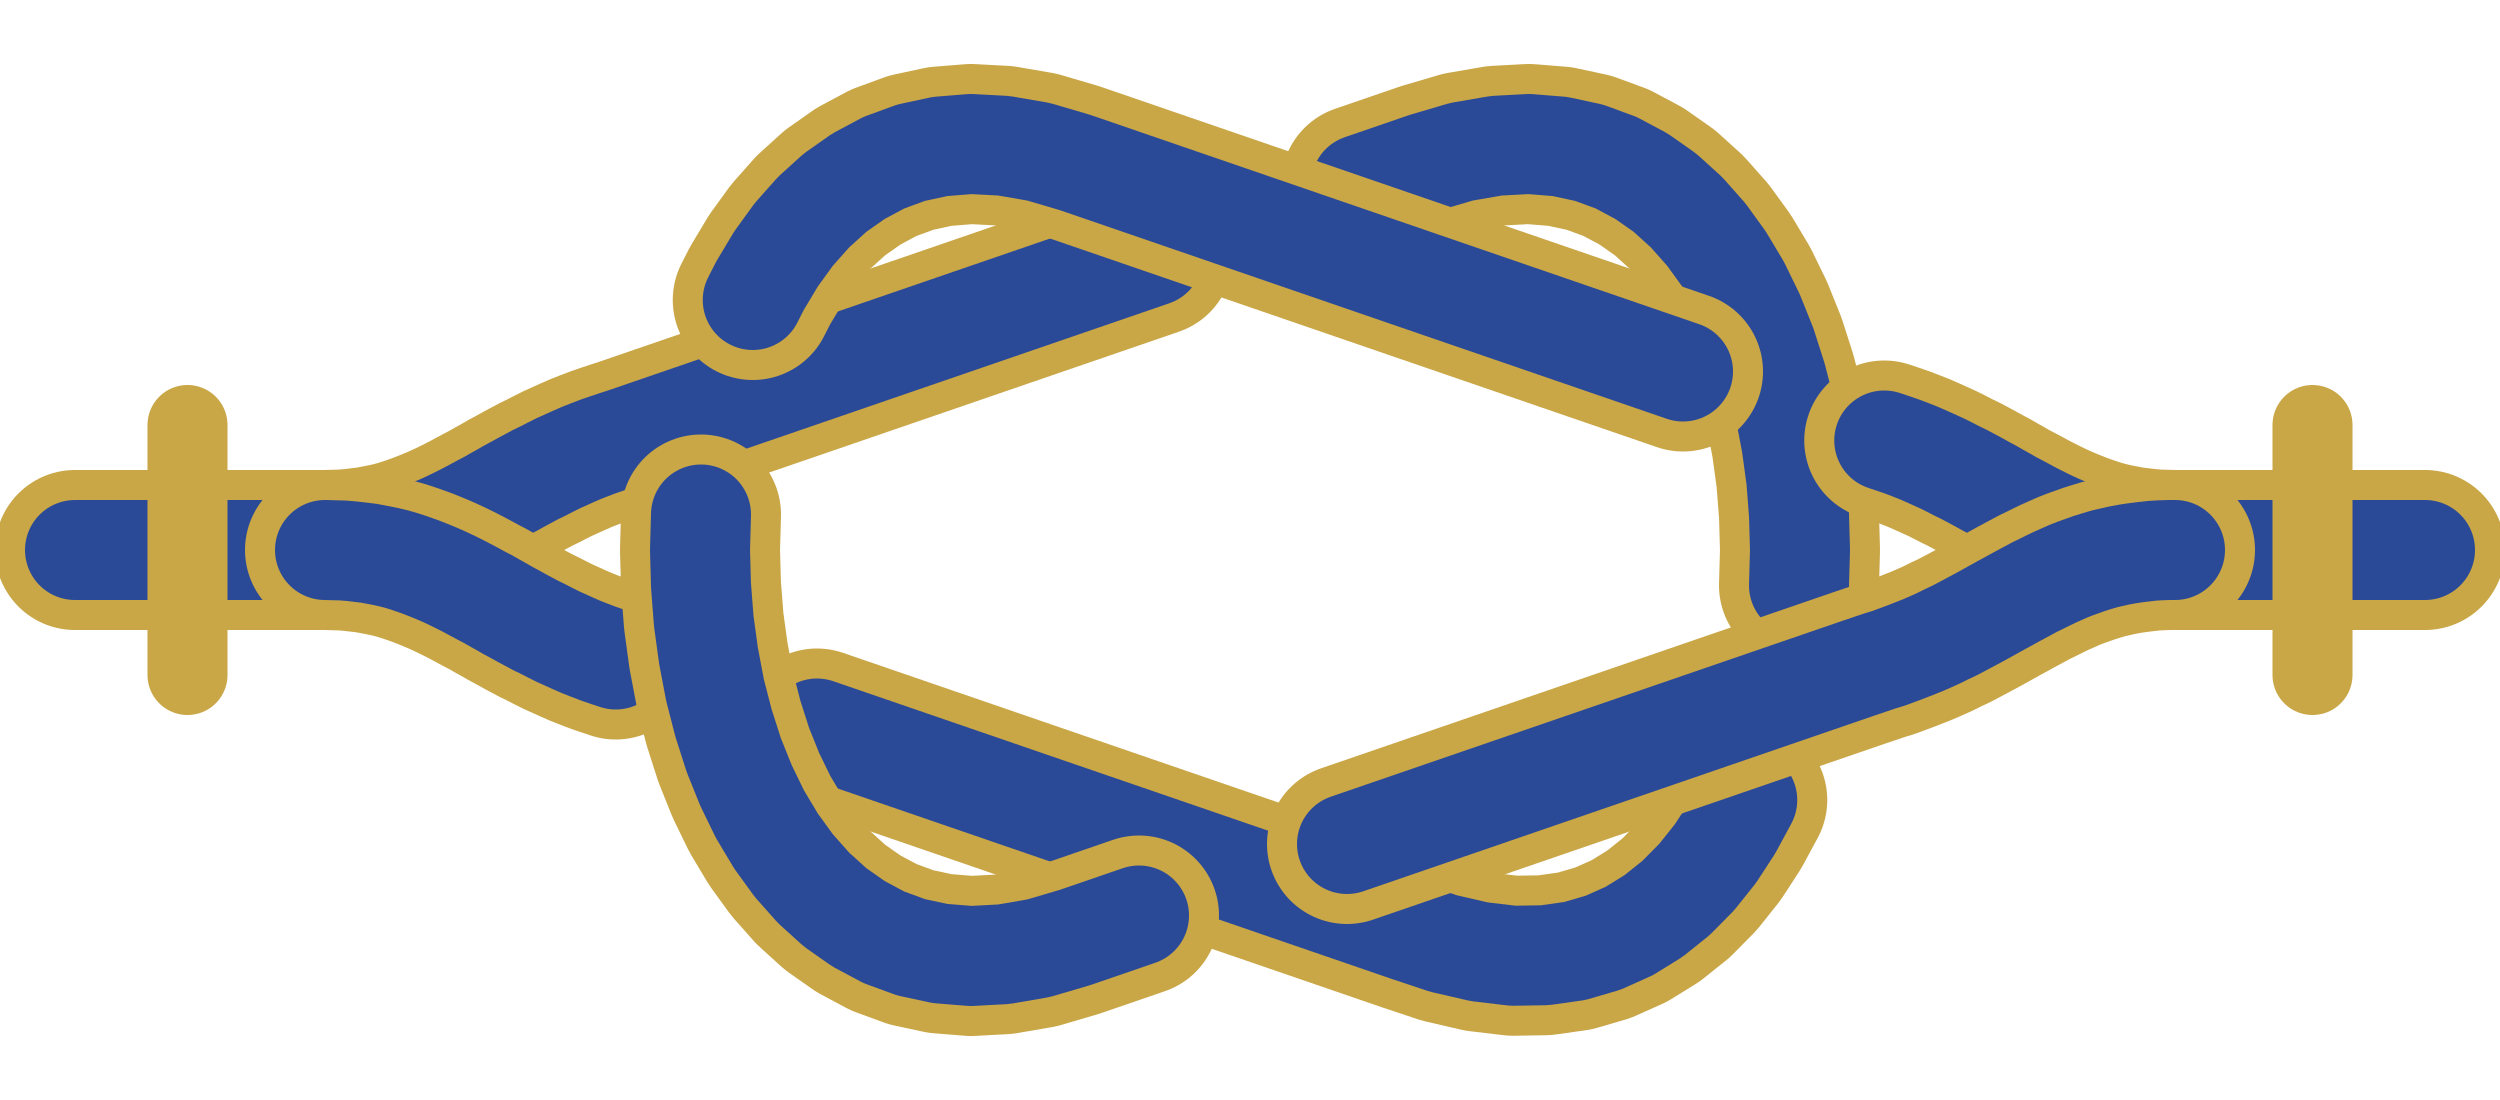
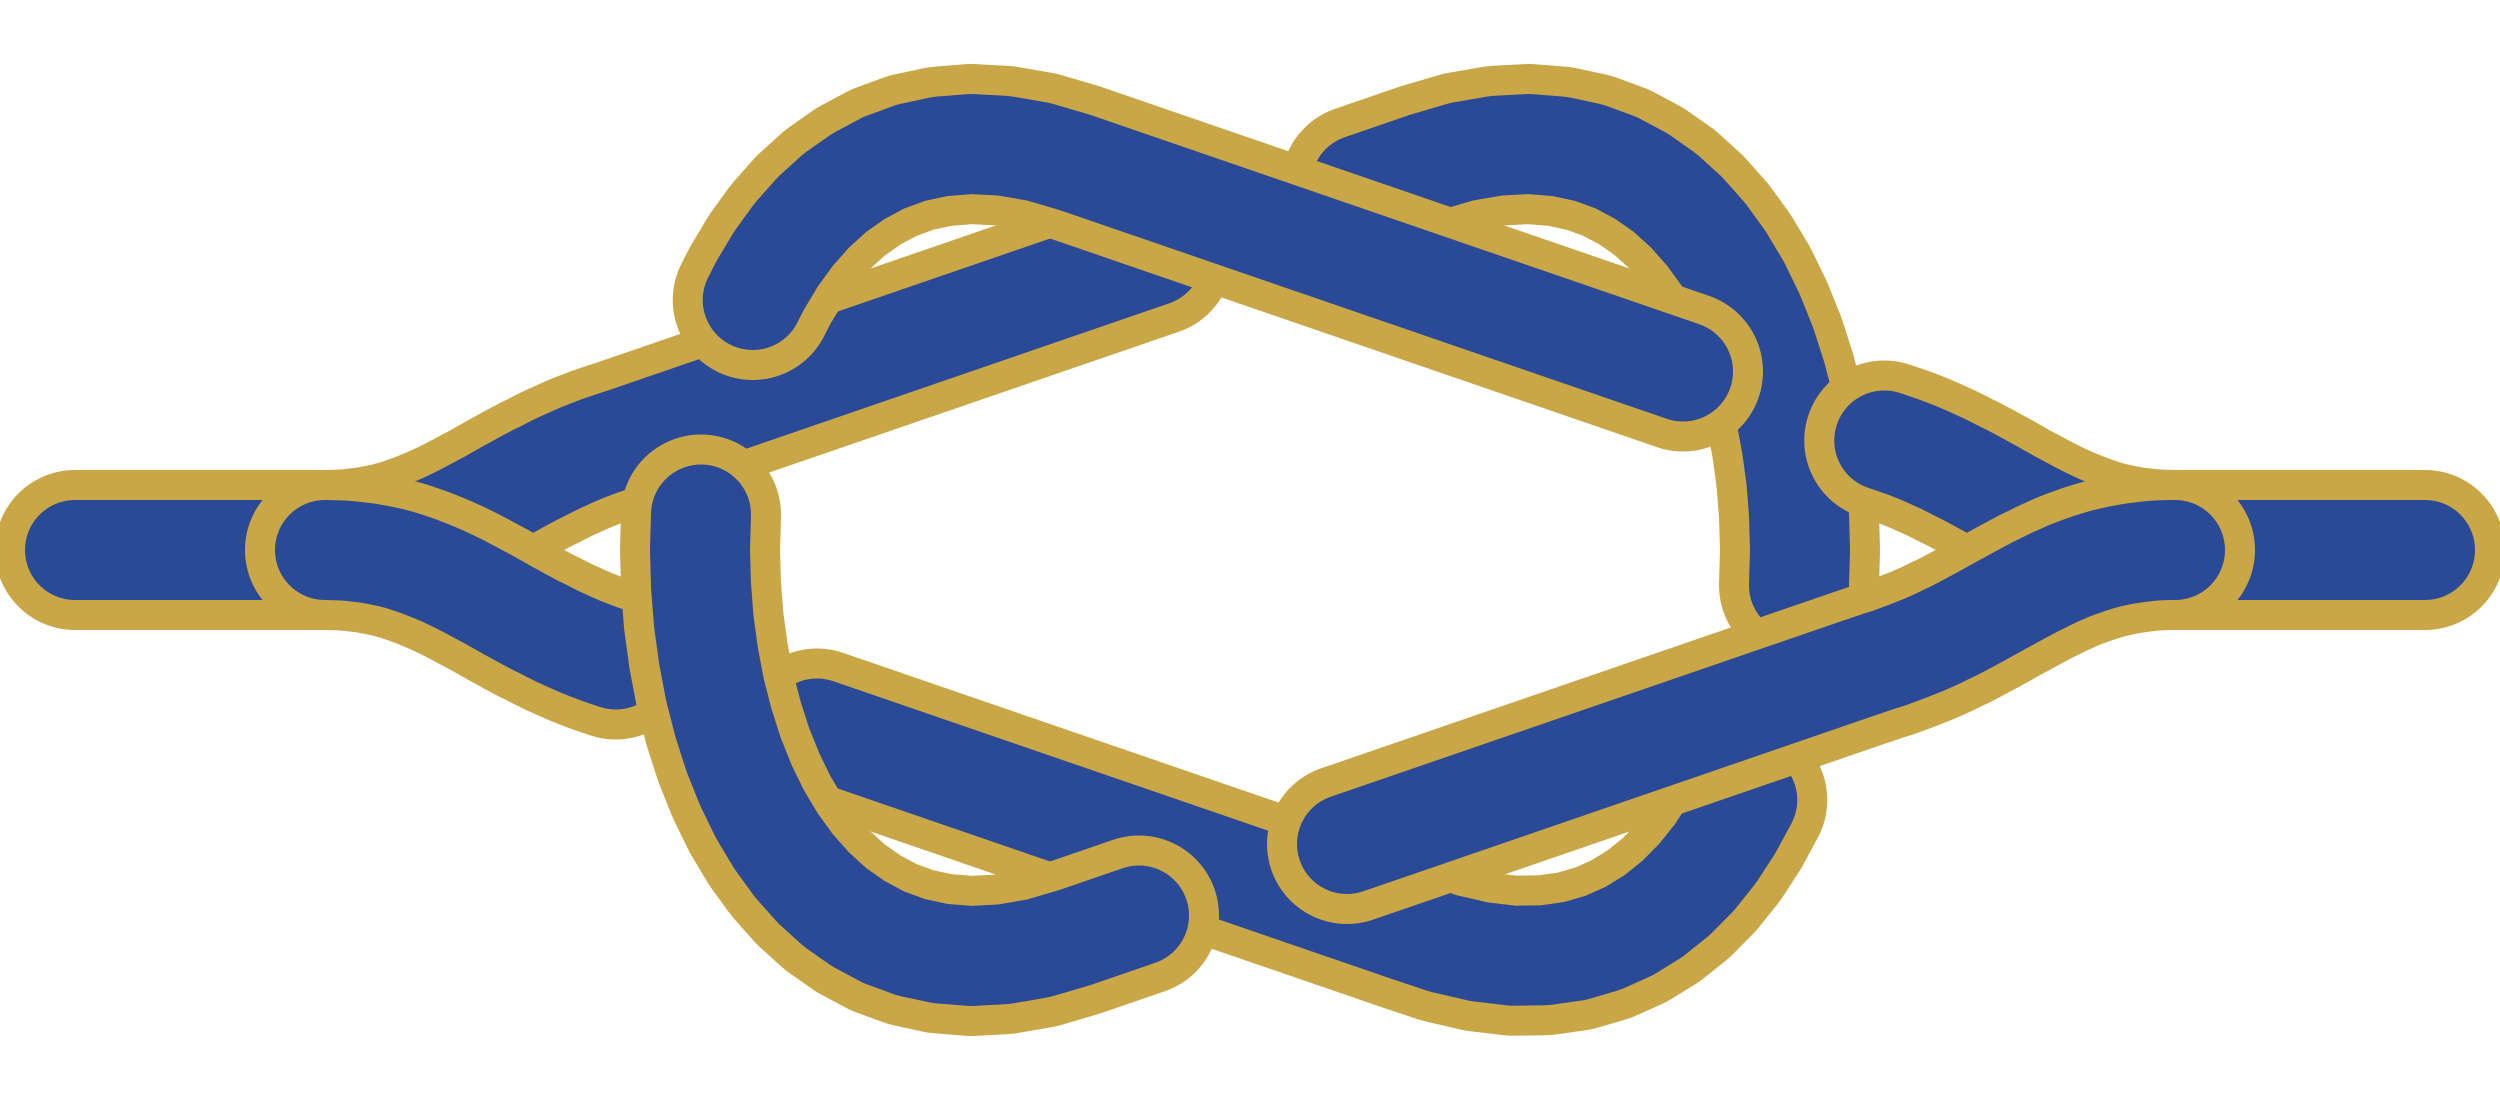
- <svg xmlns="http://www.w3.org/2000/svg" class="knot" viewBox="0 0 100 44" aria-hidden="true">
+ <svg xmlns="http://www.w3.org/2000/svg" viewBox="0 0 100 44">
  <g fill="none" stroke-linecap="round" stroke-linejoin="round">
    <path d="M3.00 22.00 L5.50 22.00 L8.00 22.00 L10.50 22.00 L13.00 22.00 L13.37 21.99 L13.73 21.98 L14.08 21.95 L14.42 21.91 L14.75 21.87 L15.07 21.81 L15.38 21.75 L15.69 21.68 L15.99 21.60 L16.28 21.51 L16.57 21.41 L16.85 21.31 L17.13 21.20 L17.40 21.09 L17.68 20.97 L17.94 20.85 L18.21 20.72 L18.47 20.59 L18.74 20.45 L19.00 20.31 L19.26 20.17 L19.53 20.03 L19.79 19.88 L20.06 19.73 L20.32 19.58 L20.60 19.43 L20.87 19.28 L21.15 19.13 L21.43 18.98 L21.72 18.84 L22.01 18.69 L22.31 18.54 L22.62 18.40 L22.93 18.26 L23.25 18.12 L23.58 17.99 L23.92 17.86 L24.27 17.74 L24.63 17.62 L25.00 17.50 L26.28 17.06 L27.56 16.62 L28.84 16.18 L30.12 15.74 L31.40 15.30 L32.68 14.86 L33.96 14.42 L35.24 13.98 L36.52 13.54 L37.80 13.10 L39.08 12.66 L40.36 12.22 L41.64 11.78 L42.92 11.34 L44.20 10.90 L45.48 10.46 L46.12 10.24" stroke="#C9A646" stroke-width="6.4" />
    <path d="M3.00 22.00 L5.50 22.00 L8.00 22.00 L10.50 22.00 L13.00 22.00 L13.37 21.99 L13.73 21.98 L14.08 21.95 L14.42 21.91 L14.75 21.87 L15.07 21.81 L15.38 21.75 L15.69 21.68 L15.99 21.60 L16.28 21.51 L16.57 21.41 L16.85 21.31 L17.13 21.20 L17.40 21.09 L17.68 20.97 L17.94 20.85 L18.21 20.72 L18.47 20.59 L18.74 20.45 L19.00 20.31 L19.26 20.17 L19.53 20.03 L19.79 19.88 L20.06 19.73 L20.32 19.58 L20.60 19.43 L20.87 19.28 L21.15 19.13 L21.43 18.98 L21.72 18.84 L22.01 18.69 L22.31 18.54 L22.62 18.40 L22.93 18.26 L23.25 18.12 L23.58 17.99 L23.92 17.86 L24.27 17.74 L24.63 17.62 L25.00 17.50 L26.28 17.06 L27.56 16.62 L28.84 16.18 L30.12 15.74 L31.40 15.30 L32.68 14.86 L33.96 14.42 L35.24 13.98 L36.52 13.54 L37.80 13.10 L39.08 12.66 L40.36 12.22 L41.64 11.78 L42.92 11.34 L44.20 10.90 L45.48 10.46 L46.12 10.24" stroke="#2A4A98" stroke-width="4" />
    <path d="M54.44 7.38 L55.72 6.94 L57.00 6.50 L58.46 6.07 L59.85 5.83 L61.16 5.76 L62.40 5.86 L63.56 6.11 L64.65 6.51 L65.66 7.05 L66.60 7.71 L67.46 8.49 L68.25 9.38 L68.96 10.36 L69.60 11.43 L70.16 12.58 L70.65 13.80 L71.06 15.08 L71.40 16.40 L71.66 17.77 L71.85 19.16 L71.96 20.58 L72.00 22.00 L71.96 23.42" stroke="#C9A646" stroke-width="6.4" />
    <path d="M54.44 7.38 L55.72 6.94 L57.00 6.50 L58.46 6.07 L59.85 5.83 L61.16 5.76 L62.40 5.86 L63.56 6.11 L64.65 6.51 L65.66 7.05 L66.60 7.71 L67.46 8.49 L68.25 9.38 L68.96 10.36 L69.60 11.43 L70.16 12.58 L70.65 13.80 L71.06 15.08 L71.40 16.40 L71.66 17.77 L71.85 19.16 L71.96 20.58 L72.00 22.00 L71.96 23.42" stroke="#2A4A98" stroke-width="4" />
    <path d="M69.89 32.00 L69.29 33.11 L68.62 34.14 L67.87 35.08 L67.04 35.92 L66.14 36.64 L65.17 37.24 L64.12 37.71 L62.99 38.04 L61.79 38.21 L60.52 38.23 L59.17 38.07 L57.74 37.74 L56.36 37.28 L55.08 36.84 L53.80 36.40 L52.52 35.96 L51.24 35.52 L49.96 35.08 L48.68 34.64 L47.40 34.20 L46.12 33.76 L44.84 33.32 L43.56 32.88 L42.28 32.44 L41.00 32.00 L39.72 31.56 L38.44 31.12 L37.16 30.68 L35.88 30.24 L34.60 29.80 L33.32 29.36 L32.68 29.14" stroke="#C9A646" stroke-width="6.4" />
    <path d="M69.89 32.00 L69.29 33.11 L68.62 34.14 L67.87 35.08 L67.04 35.92 L66.14 36.64 L65.17 37.24 L64.12 37.71 L62.99 38.04 L61.79 38.21 L60.52 38.23 L59.17 38.07 L57.74 37.74 L56.36 37.28 L55.08 36.84 L53.80 36.40 L52.52 35.96 L51.24 35.52 L49.96 35.08 L48.68 34.64 L47.40 34.20 L46.12 33.76 L44.84 33.32 L43.56 32.88 L42.28 32.44 L41.00 32.00 L39.72 31.56 L38.44 31.12 L37.16 30.68 L35.88 30.24 L34.60 29.80 L33.32 29.36 L32.68 29.14" stroke="#2A4A98" stroke-width="4" />
    <path d="M24.63 26.38 L24.27 26.26 L23.92 26.14 L23.58 26.01 L23.25 25.88 L22.93 25.74 L22.62 25.60 L22.31 25.46 L22.01 25.31 L21.72 25.16 L21.43 25.02 L21.15 24.87 L20.87 24.72 L20.60 24.57 L20.32 24.42 L20.06 24.27 L19.79 24.12 L19.53 23.97 L19.26 23.83 L19.00 23.69 L18.74 23.55 L18.47 23.41 L18.21 23.28 L17.94 23.15 L17.68 23.03 L17.40 22.91 L17.13 22.80 L16.85 22.69 L16.57 22.59 L16.28 22.49 L15.99 22.40 L15.69 22.32 L15.38 22.25 L15.07 22.19 L14.75 22.13 L14.42 22.09 L14.08 22.05 L13.73 22.02 L13.37 22.01 L13.00 22.00" stroke="#C9A646" stroke-width="6.4" />
    <path d="M24.63 26.38 L24.27 26.26 L23.92 26.14 L23.58 26.01 L23.25 25.88 L22.93 25.74 L22.62 25.60 L22.31 25.46 L22.01 25.31 L21.72 25.16 L21.43 25.02 L21.15 24.87 L20.87 24.72 L20.60 24.57 L20.32 24.42 L20.06 24.27 L19.79 24.12 L19.53 23.97 L19.26 23.83 L19.00 23.69 L18.74 23.55 L18.47 23.41 L18.21 23.28 L17.94 23.15 L17.68 23.03 L17.40 22.91 L17.13 22.80 L16.85 22.69 L16.57 22.59 L16.28 22.49 L15.99 22.40 L15.69 22.32 L15.38 22.25 L15.07 22.19 L14.75 22.13 L14.42 22.09 L14.08 22.05 L13.73 22.02 L13.37 22.01 L13.00 22.00" stroke="#2A4A98" stroke-width="4" />
    <path d="M97.00 22.00 L94.50 22.00 L92.00 22.00 L89.50 22.00 L87.00 22.00 L86.63 21.99 L86.27 21.98 L85.92 21.95 L85.58 21.91 L85.25 21.87 L84.93 21.81 L84.62 21.75 L84.31 21.68 L84.01 21.60 L83.72 21.51 L83.43 21.41 L83.15 21.31 L82.87 21.20 L82.60 21.09 L82.32 20.97 L82.06 20.85 L81.79 20.72 L81.53 20.59 L81.26 20.45 L81.00 20.31 L80.74 20.17 L80.47 20.03 L80.21 19.88 L79.94 19.73 L79.68 19.58 L79.40 19.43 L79.13 19.28 L78.85 19.13 L78.57 18.98 L78.28 18.84 L77.99 18.69 L77.69 18.54 L77.38 18.40 L77.07 18.26 L76.75 18.12 L76.42 17.99 L76.08 17.86 L75.73 17.74 L75.37 17.62" stroke="#C9A646" stroke-width="6.4" />
    <path d="M97.00 22.00 L94.50 22.00 L92.00 22.00 L89.50 22.00 L87.00 22.00 L86.63 21.99 L86.27 21.98 L85.92 21.95 L85.58 21.91 L85.25 21.87 L84.93 21.81 L84.62 21.75 L84.31 21.68 L84.01 21.60 L83.72 21.51 L83.43 21.41 L83.15 21.31 L82.87 21.20 L82.60 21.09 L82.32 20.97 L82.06 20.85 L81.79 20.72 L81.53 20.59 L81.26 20.45 L81.00 20.31 L80.74 20.17 L80.47 20.03 L80.21 19.88 L79.94 19.73 L79.68 19.58 L79.40 19.43 L79.13 19.28 L78.85 19.13 L78.57 18.98 L78.28 18.84 L77.99 18.69 L77.69 18.54 L77.38 18.40 L77.07 18.26 L76.75 18.12 L76.42 17.99 L76.08 17.86 L75.73 17.74 L75.37 17.62" stroke="#2A4A98" stroke-width="4" />
    <path d="M67.32 14.86 L66.04 14.42 L64.76 13.98 L63.48 13.54 L62.20 13.10 L60.92 12.66 L59.64 12.22 L58.36 11.78 L57.08 11.34 L55.80 10.90 L54.52 10.46 L53.24 10.02 L51.96 9.58 L50.68 9.14 L49.40 8.70 L48.12 8.26 L46.84 7.82 L45.56 7.38 L44.28 6.94 L43.00 6.50 L41.54 6.07 L40.15 5.83 L38.84 5.76 L37.60 5.86 L36.44 6.11 L35.35 6.51 L34.34 7.05 L33.40 7.71 L32.54 8.49 L31.75 9.38 L31.04 10.36 L30.40 11.43 L30.11 12.00" stroke="#C9A646" stroke-width="6.4" />
    <path d="M67.32 14.86 L66.04 14.42 L64.76 13.98 L63.48 13.54 L62.20 13.10 L60.92 12.66 L59.64 12.22 L58.36 11.78 L57.08 11.34 L55.80 10.90 L54.52 10.46 L53.24 10.02 L51.96 9.58 L50.68 9.14 L49.40 8.70 L48.12 8.26 L46.84 7.82 L45.56 7.38 L44.28 6.94 L43.00 6.50 L41.54 6.07 L40.15 5.83 L38.84 5.76 L37.60 5.86 L36.44 6.11 L35.35 6.51 L34.34 7.05 L33.40 7.71 L32.54 8.49 L31.75 9.38 L31.04 10.36 L30.40 11.43 L30.11 12.00" stroke="#2A4A98" stroke-width="4" />
    <path d="M28.04 20.58 L28.00 22.00 L28.04 23.42 L28.15 24.84 L28.34 26.23 L28.60 27.60 L28.94 28.92 L29.35 30.20 L29.84 31.42 L30.40 32.57 L31.04 33.64 L31.75 34.62 L32.54 35.51 L33.40 36.29 L34.34 36.95 L35.35 37.49 L36.44 37.89 L37.60 38.14 L38.84 38.24 L40.15 38.17 L41.54 37.93 L43.00 37.50 L44.28 37.06 L45.56 36.62" stroke="#C9A646" stroke-width="6.4" />
    <path d="M28.04 20.58 L28.00 22.00 L28.04 23.42 L28.15 24.84 L28.34 26.23 L28.60 27.60 L28.94 28.92 L29.35 30.20 L29.84 31.42 L30.40 32.57 L31.04 33.64 L31.75 34.62 L32.54 35.51 L33.40 36.29 L34.34 36.95 L35.35 37.49 L36.44 37.89 L37.60 38.14 L38.84 38.24 L40.15 38.17 L41.54 37.93 L43.00 37.50 L44.28 37.06 L45.56 36.62" stroke="#2A4A98" stroke-width="4" />
    <path d="M53.88 33.76 L55.16 33.32 L56.44 32.88 L57.72 32.44 L59.00 32.00 L60.28 31.56 L61.56 31.12 L62.84 30.68 L64.12 30.24 L65.40 29.80 L66.68 29.36 L67.96 28.92 L69.24 28.48 L70.52 28.04 L71.80 27.60 L73.08 27.16 L74.36 26.72 L75.19 26.44 L75.55 26.33 L75.90 26.20 L76.25 26.07 L76.58 25.94 L76.91 25.81 L77.23 25.67 L77.54 25.53 L77.84 25.38 L78.14 25.24 L78.43 25.09 L78.71 24.94 L78.99 24.79 L79.27 24.64 L79.54 24.49 L79.81 24.34 L80.08 24.19 L80.34 24.05 L80.61 23.90 L80.87 23.76 L81.13 23.62 L81.39 23.48 L81.66 23.35 L81.92 23.22 L82.19 23.09 L82.46 22.97 L82.73 22.85 L83.01 22.74 L83.29 22.64 L83.57 22.54 L83.86 22.45 L84.16 22.36 L84.46 22.29 L84.77 22.22 L85.09 22.16 L85.42 22.11 L85.75 22.07 L86.10 22.03 L86.45 22.01 L86.81 22.00 L87.00 22.00" stroke="#C9A646" stroke-width="6.4" />
    <path d="M53.88 33.76 L55.16 33.32 L56.44 32.88 L57.72 32.44 L59.00 32.00 L60.28 31.56 L61.56 31.12 L62.84 30.68 L64.12 30.24 L65.40 29.80 L66.68 29.36 L67.96 28.92 L69.24 28.48 L70.52 28.04 L71.80 27.60 L73.08 27.16 L74.36 26.72 L75.19 26.44 L75.55 26.33 L75.90 26.20 L76.25 26.07 L76.58 25.94 L76.91 25.81 L77.23 25.67 L77.54 25.53 L77.84 25.38 L78.14 25.24 L78.43 25.09 L78.71 24.94 L78.99 24.79 L79.27 24.64 L79.54 24.49 L79.81 24.34 L80.08 24.19 L80.34 24.05 L80.61 23.90 L80.87 23.76 L81.13 23.62 L81.39 23.48 L81.66 23.35 L81.92 23.22 L82.19 23.09 L82.46 22.97 L82.73 22.85 L83.01 22.74 L83.29 22.64 L83.57 22.54 L83.86 22.45 L84.16 22.36 L84.46 22.29 L84.77 22.22 L85.09 22.16 L85.42 22.11 L85.75 22.07 L86.10 22.03 L86.45 22.01 L86.81 22.00 L87.00 22.00" stroke="#2A4A98" stroke-width="4" />
-     <path d="M7.5 17V27M92.5 17V27" stroke="#C9A646" stroke-width="3.2" stroke-linecap="round" />
  </g>
</svg>
